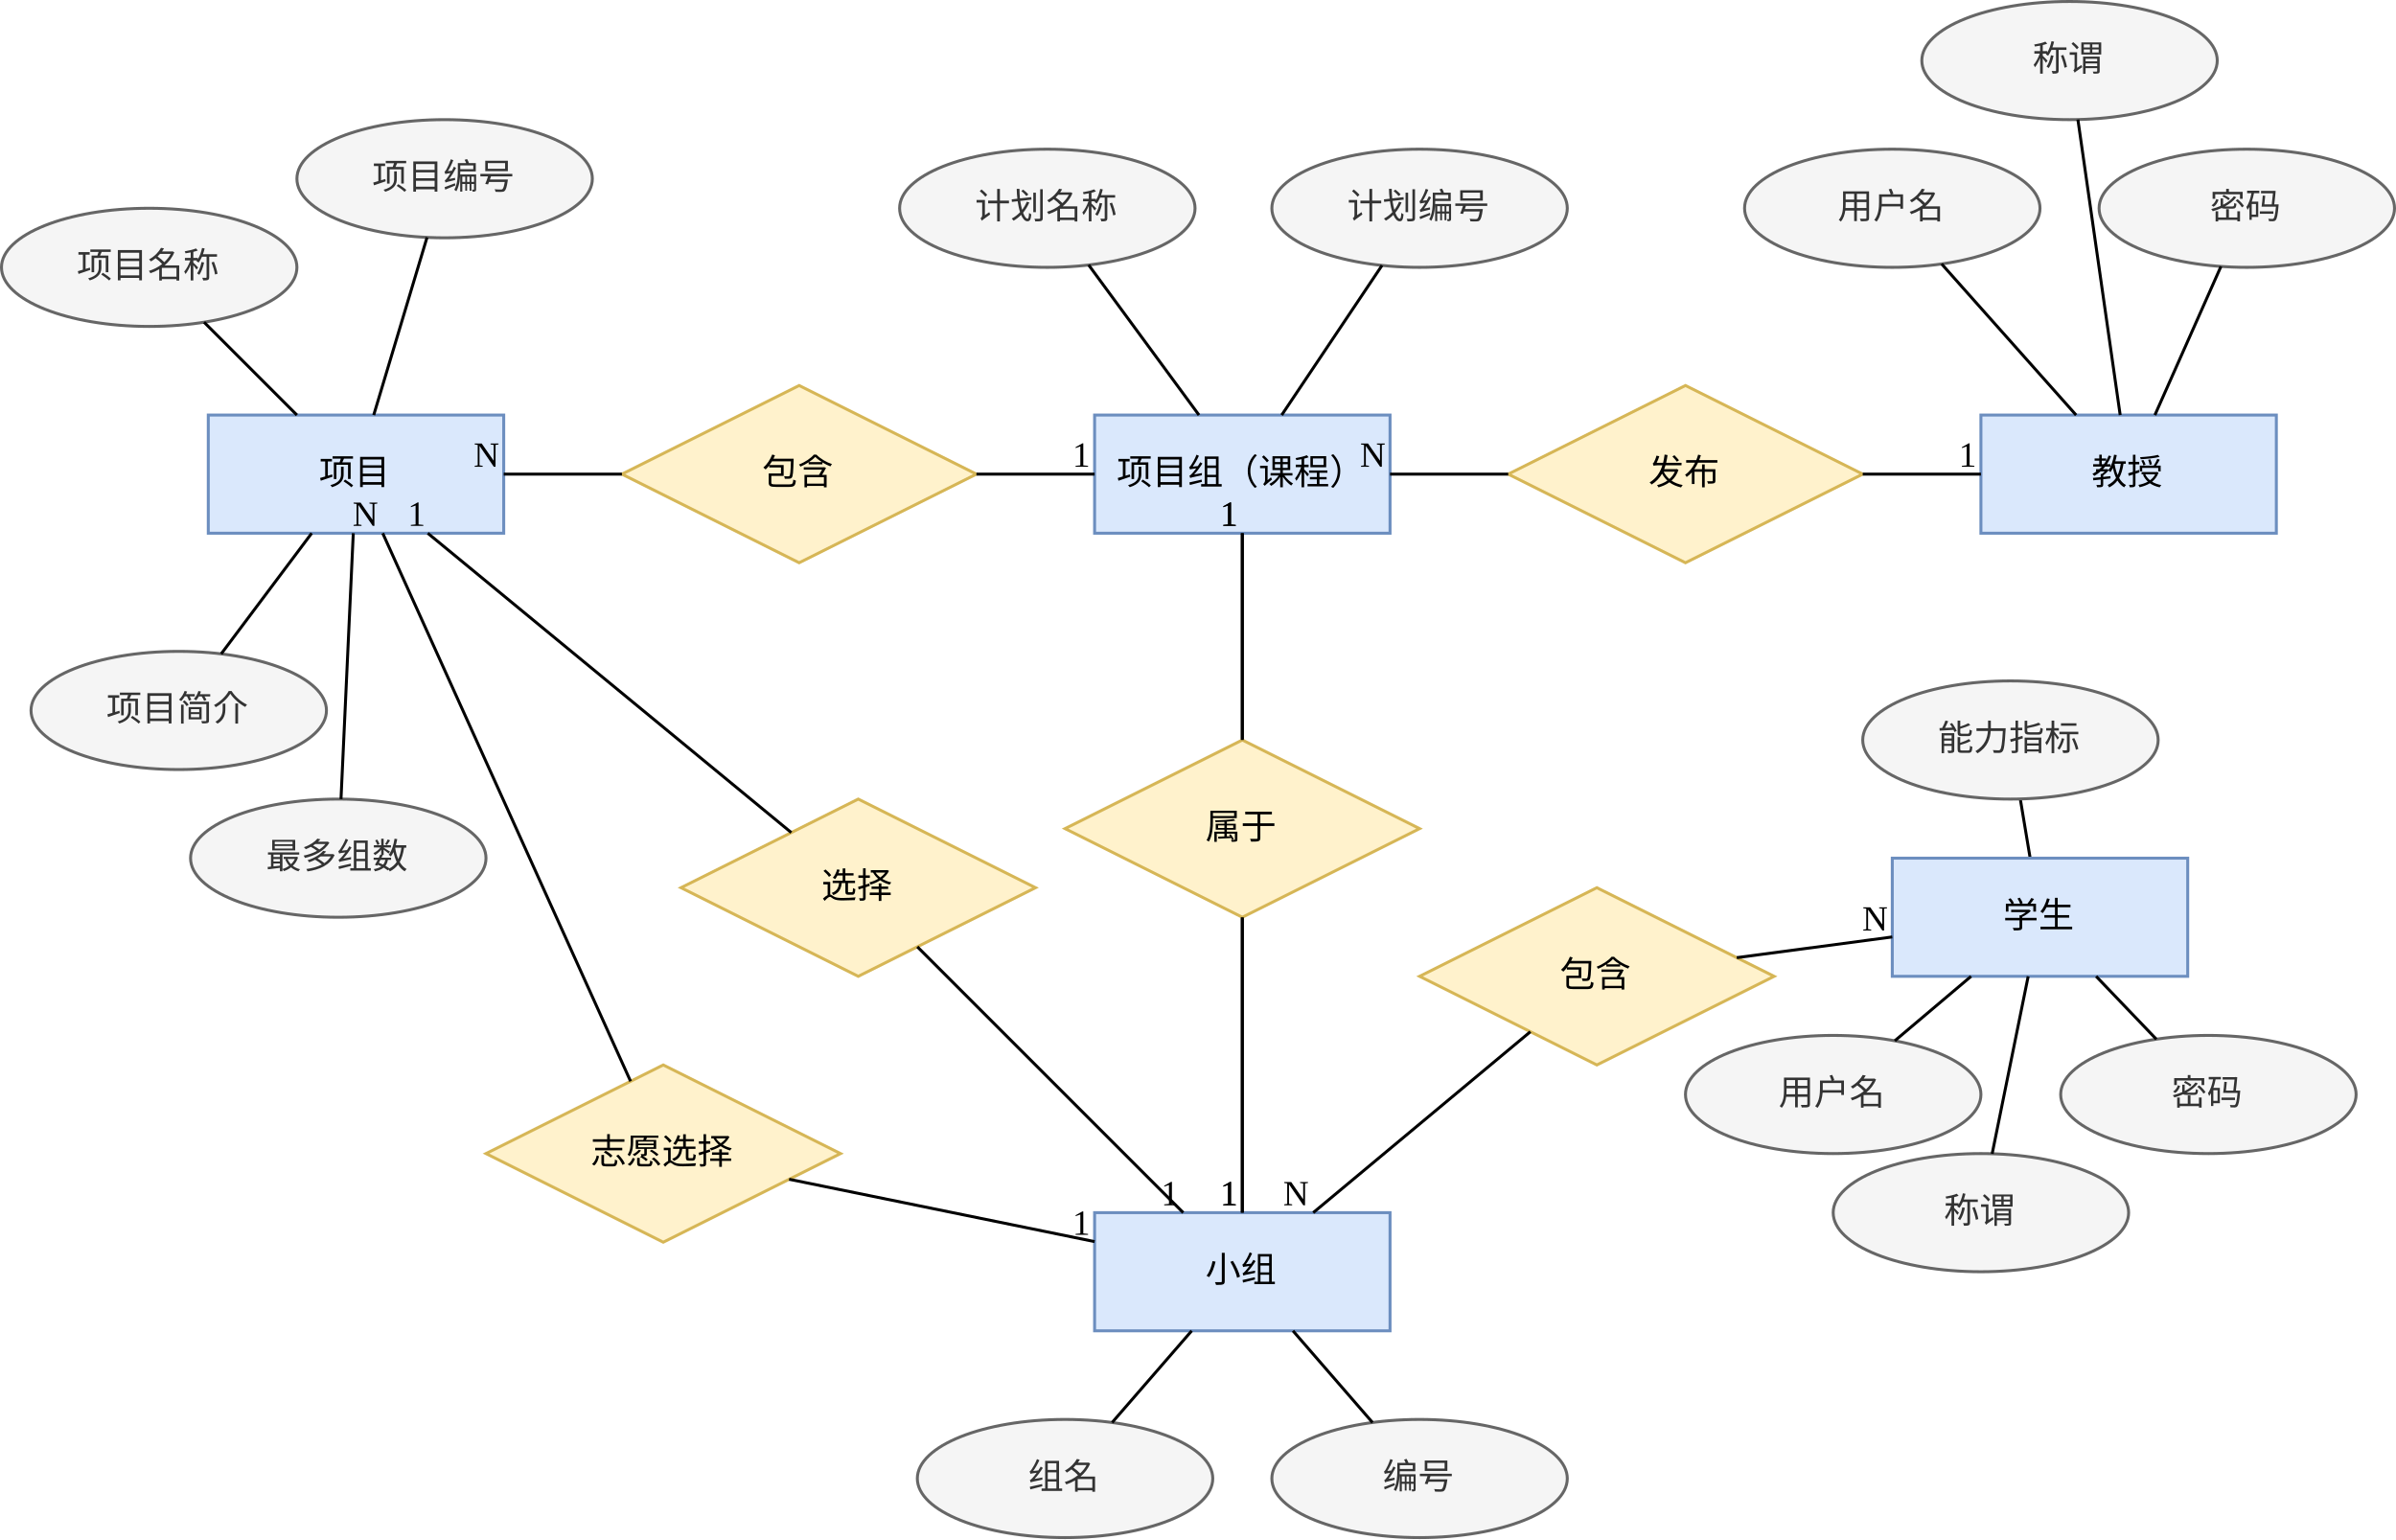
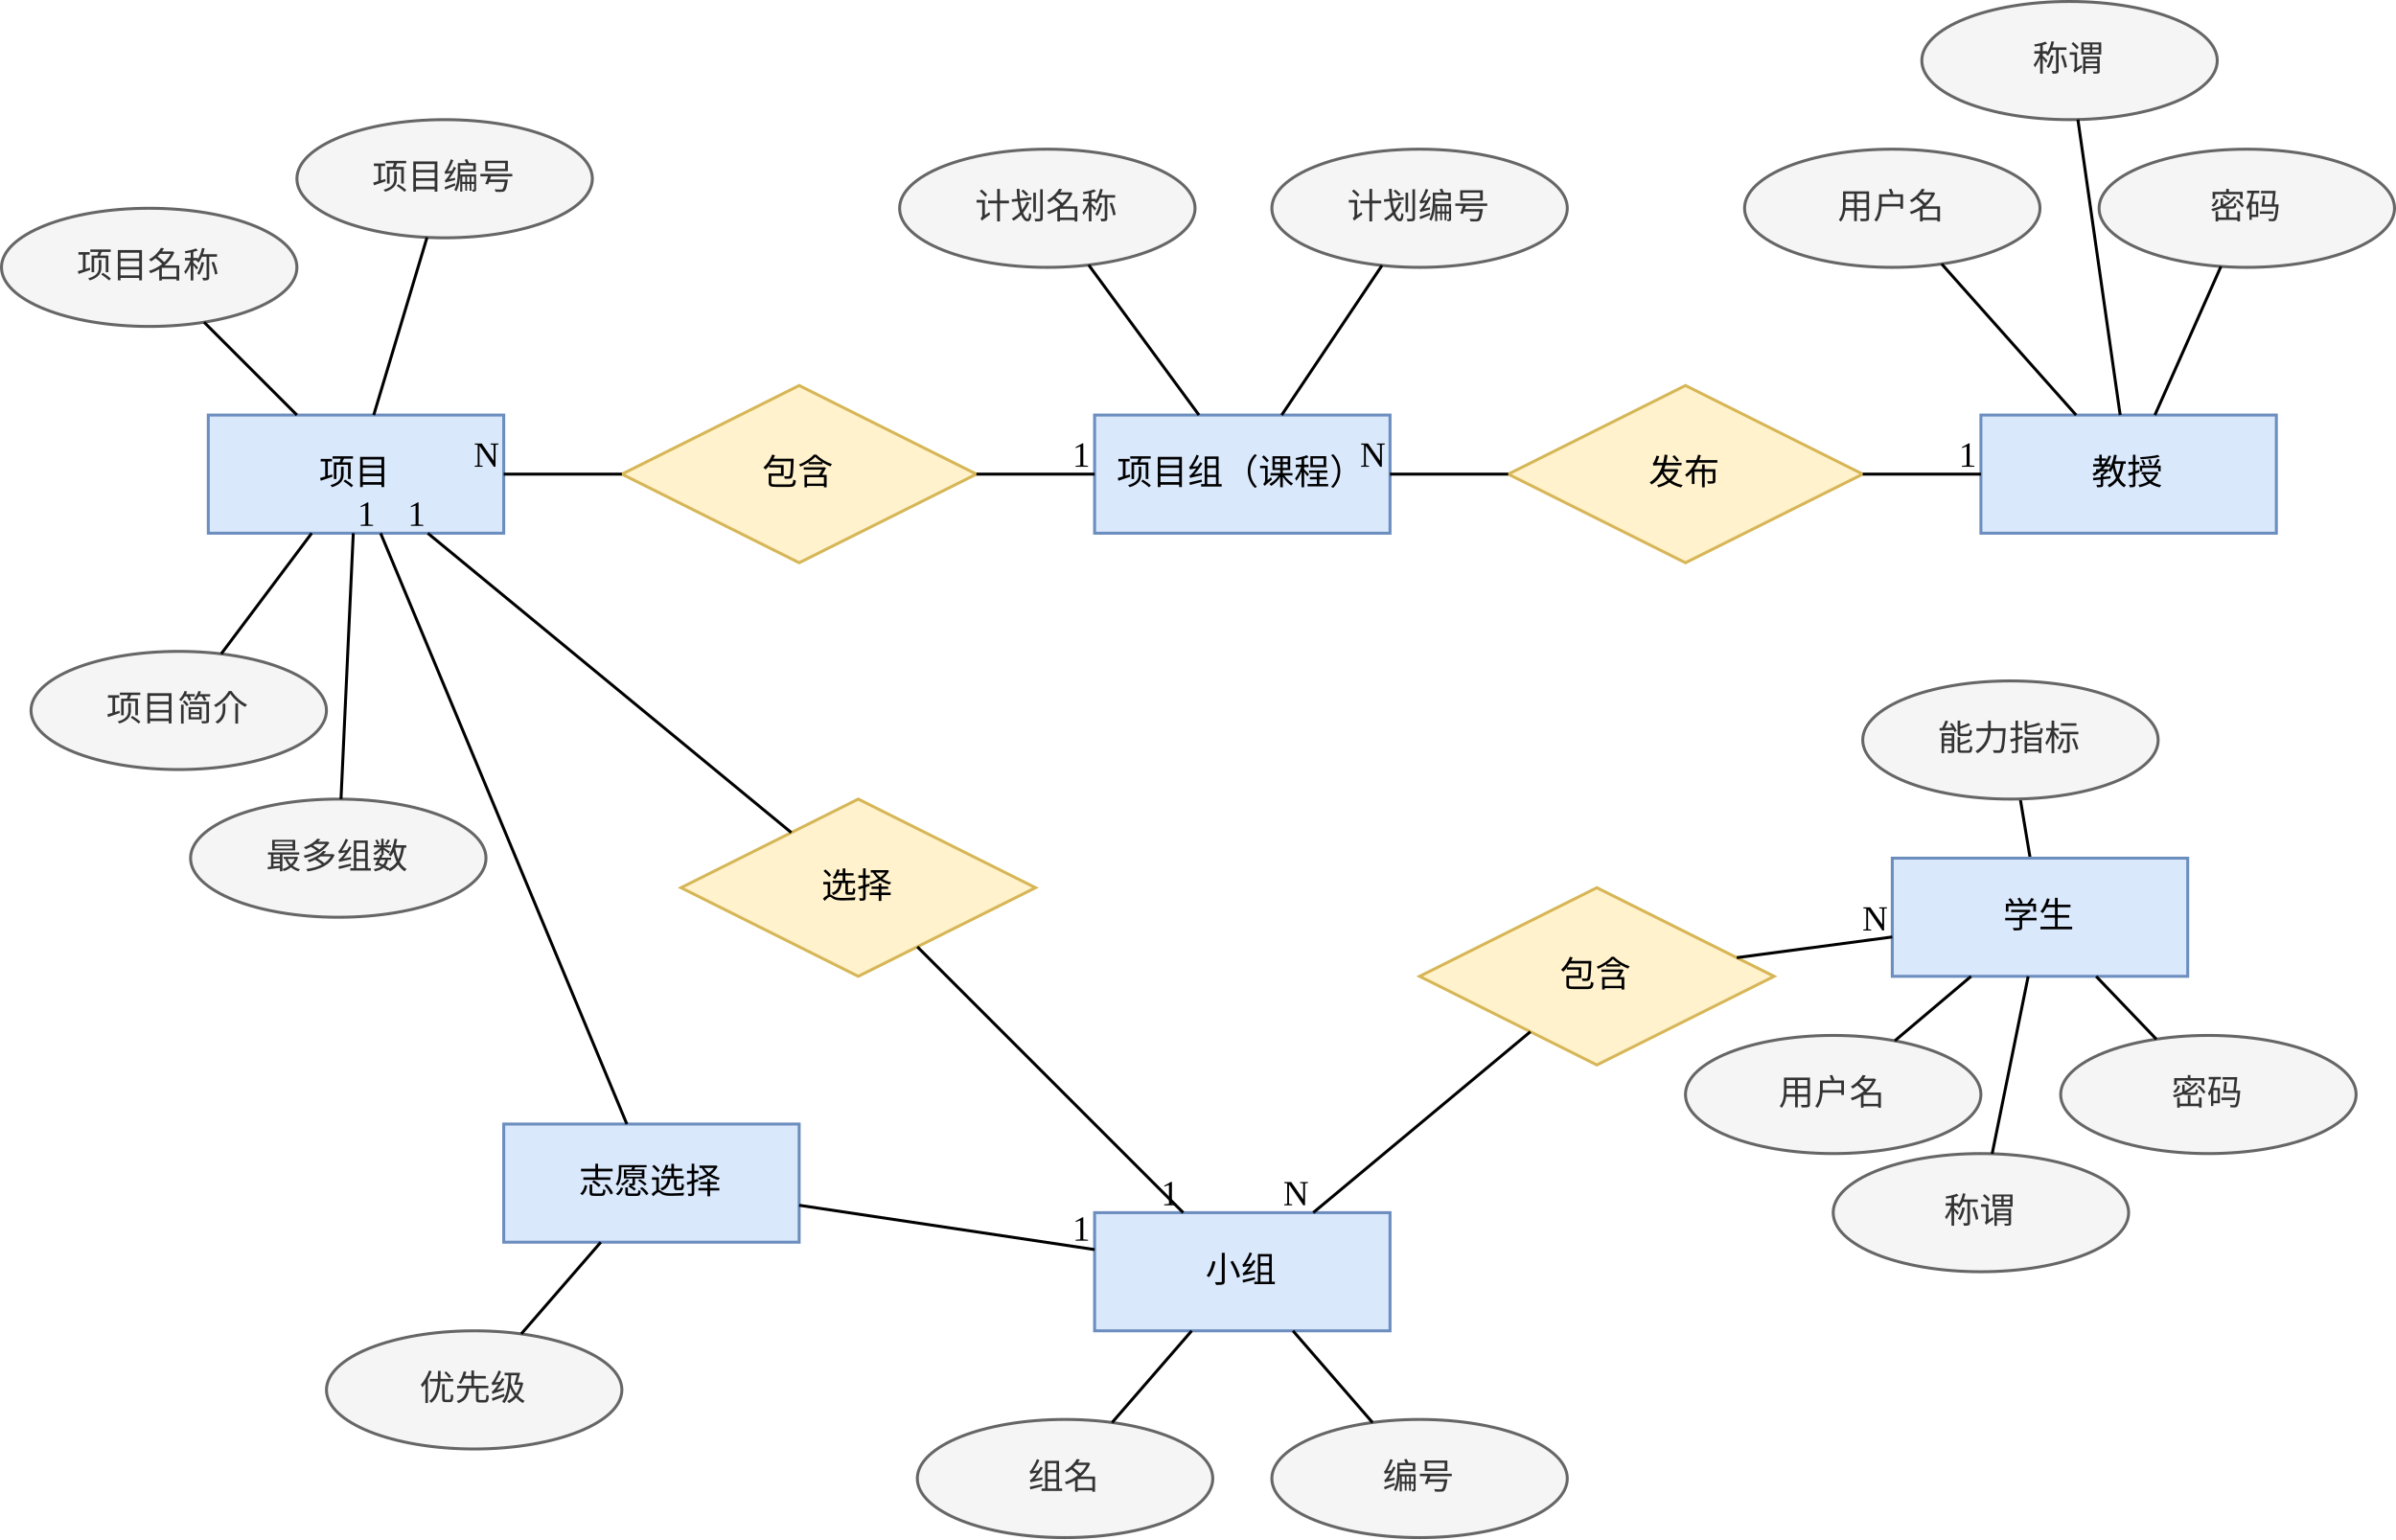
<svg xmlns="http://www.w3.org/2000/svg" version="1.1" width="811px" height="521px" viewBox="-0.5 -0.5 811 521">
  <defs />
  <style>
    text {
        font-family: "Times New Roman", SimSun, sans-serif;
        font-size: 12px;
    }
    </style>
  <g>
    <rect x="70" y="140" width="100" height="40" fill="#dae8fc" stroke="#6c8ebf" pointer-events="all" />
    <g transform="translate(-0.5 -0.5)">
      <text x="120" y="164" fill="#000000" text-anchor="middle">项目</text>
    </g>
    <rect x="370" y="140" width="100" height="40" fill="#dae8fc" stroke="#6c8ebf" pointer-events="all" />
    <g transform="translate(-0.5 -0.5)">
      <text x="420" y="164" fill="#000000" text-anchor="middle">项目组（课程）</text>
    </g>
    <rect x="670" y="140" width="100" height="40" fill="#dae8fc" stroke="#6c8ebf" pointer-events="all" />
    <g transform="translate(-0.5 -0.5)">
      <text x="720" y="164" fill="#000000" text-anchor="middle">教授</text>
    </g>
    <path d="M 570 130 L 630 160 L 570 190 L 510 160 Z" fill="#fff2cc" stroke="#d6b656" stroke-miterlimit="10" pointer-events="all" />
    <g transform="translate(-0.5 -0.5)">
      <text x="570" y="164" fill="#000000" text-anchor="middle">发布</text>
    </g>
    <path d="M 270 130 L 330 160 L 270 190 L 210 160 Z" fill="#fff2cc" stroke="#d6b656" stroke-miterlimit="10" pointer-events="all" />
    <g transform="translate(-0.5 -0.5)">
      <text x="270" y="164" fill="#000000" text-anchor="middle">包含</text>
    </g>
    <ellipse cx="114" cy="290" rx="50" ry="20" fill="#f5f5f5" stroke="#666666" pointer-events="all" />
    <g transform="translate(-0.5 -0.5)">
      <text x="114" y="294" fill="#333333" text-anchor="middle">最多组数</text>
    </g>
    <ellipse cx="150" cy="60" rx="50" ry="20" fill="#f5f5f5" stroke="#666666" pointer-events="all" />
    <g transform="translate(-0.5 -0.5)">
      <text x="150" y="64" fill="#333333" text-anchor="middle">项目编号</text>
    </g>
    <ellipse cx="60" cy="240" rx="50" ry="20" fill="#f5f5f5" stroke="#666666" pointer-events="all" />
    <g transform="translate(-0.5 -0.5)">
      <text x="60" y="244" fill="#333333" text-anchor="middle">项目简介</text>
    </g>
    <ellipse cx="50" cy="90" rx="50" ry="20" fill="#f5f5f5" stroke="#666666" pointer-events="all" />
    <g transform="translate(-0.5 -0.5)">
      <text x="50" y="94" fill="#333333" text-anchor="middle">项目名称</text>
    </g>
    <path d="M 144.04 79.86 L 126 140" fill="none" stroke="#000000" stroke-miterlimit="10" pointer-events="stroke" />
    <path d="M 68.57 108.57 L 100 140" fill="none" stroke="#000000" stroke-miterlimit="10" pointer-events="stroke" />
    <path d="M 74.37 220.84 L 105 180" fill="none" stroke="#000000" stroke-miterlimit="10" pointer-events="stroke" />
    <path d="M 119.08 180 L 114.92 270" fill="none" stroke="#000000" stroke-miterlimit="10" pointer-events="stroke" />
    <path d="M 210 160 L 170 160" fill="none" stroke="#000000" stroke-miterlimit="10" pointer-events="stroke" />
    <g transform="translate(-0.5 -0.5)">
      <text x="169" y="158" fill="#000000" text-anchor="end">N</text>
    </g>
    <path d="M 330 160 L 370 160" fill="none" stroke="#000000" stroke-miterlimit="10" pointer-events="stroke" />
    <g transform="translate(-0.5 -0.5)">
      <text x="369" y="158" fill="#000000" text-anchor="end">1</text>
    </g>
    <path d="M 630 160 L 670 160" fill="none" stroke="#000000" stroke-miterlimit="10" pointer-events="stroke" />
    <g transform="translate(-0.5 -0.5)">
      <text x="669" y="158" fill="#000000" text-anchor="end">1</text>
    </g>
    <path d="M 510 160 L 470 160" fill="none" stroke="#000000" stroke-miterlimit="10" pointer-events="stroke" />
    <g transform="translate(-0.5 -0.5)">
      <text x="469" y="158" fill="#000000" text-anchor="end">N</text>
    </g>
    <ellipse cx="354" cy="70" rx="50" ry="20" fill="#f5f5f5" stroke="#666666" pointer-events="all" />
    <g transform="translate(-0.5 -0.5)">
      <text x="354" y="74" fill="#333333" text-anchor="middle">计划名称</text>
    </g>
    <ellipse cx="480" cy="70" rx="50" ry="20" fill="#f5f5f5" stroke="#666666" pointer-events="all" />
    <g transform="translate(-0.5 -0.5)">
      <text x="480" y="74" fill="#333333" text-anchor="middle">计划编号</text>
    </g>
    <path d="M 367.99 89.2 L 405.33 140" fill="none" stroke="#000000" stroke-miterlimit="10" pointer-events="stroke" />
    <path d="M 467.29 89.34 L 433.33 140" fill="none" stroke="#000000" stroke-miterlimit="10" pointer-events="stroke" />
    <ellipse cx="640" cy="70" rx="50" ry="20" fill="#f5f5f5" stroke="#666666" pointer-events="all" />
    <g transform="translate(-0.5 -0.5)">
      <text x="640" y="74" fill="#333333" text-anchor="middle">用户名</text>
    </g>
    <ellipse cx="700" cy="20" rx="50" ry="20" fill="#f5f5f5" stroke="#666666" pointer-events="all" />
    <g transform="translate(-0.5 -0.5)">
      <text x="700" y="24" fill="#333333" text-anchor="middle">称谓</text>
    </g>
    <ellipse cx="760" cy="70" rx="50" ry="20" fill="#f5f5f5" stroke="#666666" pointer-events="all" />
    <g transform="translate(-0.5 -0.5)">
      <text x="760" y="74" fill="#333333" text-anchor="middle">密码</text>
    </g>
    <path d="M 702.83 39.97 L 717.14 140" fill="none" stroke="#000000" stroke-miterlimit="10" pointer-events="stroke" />
    <path d="M 728.89 140 L 751.25 89.69" fill="none" stroke="#000000" stroke-miterlimit="10" pointer-events="stroke" />
    <path d="M 656.7 88.85 L 702.22 140" fill="none" stroke="#000000" stroke-miterlimit="10" pointer-events="stroke" />
-     <path d="M 224 360 L 284 390 L 224 420 L 164 390 Z" fill="#fff2cc" stroke="#d6b656" stroke-miterlimit="10" pointer-events="all" />
-     <g transform="translate(-0.5 -0.5)">
-       <text x="224" y="394" fill="#000000" text-anchor="middle">志愿选择</text>
-     </g>
    <path d="M 290 270 L 350 300 L 290 330 L 230 300 Z" fill="#fff2cc" stroke="#d6b656" stroke-miterlimit="10" pointer-events="all" />
    <g transform="translate(-0.5 -0.5)">
      <text x="290" y="304" fill="#000000" text-anchor="middle">选择</text>
    </g>
    <rect x="370" y="410" width="100" height="40" fill="#dae8fc" stroke="#6c8ebf" pointer-events="all" />
    <g transform="translate(-0.5 -0.5)">
      <text x="420" y="434" fill="#000000" text-anchor="middle">小组</text>
    </g>
    <path d="M 686.67 290 L 683.33 269.96" fill="none" stroke="#000000" stroke-miterlimit="10" pointer-events="stroke" />
    <path d="M 310 320 L 400 410" fill="none" stroke="#000000" stroke-miterlimit="10" pointer-events="stroke" />
    <g transform="translate(-0.5 -0.5)">
      <text x="399" y="408" fill="#000000" text-anchor="end">1</text>
    </g>
    <path d="M 267.33 281.33 L 144.29 180" fill="none" stroke="#000000" stroke-miterlimit="10" pointer-events="stroke" />
    <g transform="translate(-0.5 -0.5)">
      <text x="144" y="178" fill="#000000" text-anchor="end">1</text>
-     </g>
-     <path d="M 212.94 365.53 L 129.04 180" fill="none" stroke="#000000" stroke-miterlimit="10" pointer-events="stroke" />
-     <g transform="translate(-0.5 -0.5)">
-       <text x="128" y="178" fill="#000000" text-anchor="end">N</text>
-     </g>
-     <path d="M 266.61 398.7 L 370 419.8" fill="none" stroke="#000000" stroke-miterlimit="10" pointer-events="stroke" />
-     <g transform="translate(-0.5 -0.5)">
-       <text x="369" y="418" fill="#000000" text-anchor="end">1</text>
    </g>
    <path d="M 540 300 L 600 330 L 540 360 L 480 330 Z" fill="#fff2cc" stroke="#d6b656" stroke-miterlimit="10" pointer-events="all" />
    <g transform="translate(-0.5 -0.5)">
      <text x="540" y="334" fill="#000000" text-anchor="middle">包含</text>
    </g>
    <rect x="640" y="290" width="100" height="40" fill="#dae8fc" stroke="#6c8ebf" pointer-events="all" />
    <g transform="translate(-0.5 -0.5)">
      <text x="690" y="314" fill="#000000" text-anchor="middle">学生</text>
    </g>
    <path d="M 517.5 348.75 L 444 410" fill="none" stroke="#000000" stroke-miterlimit="10" pointer-events="stroke" />
    <g transform="translate(-0.5 -0.5)">
      <text x="443" y="408" fill="#000000" text-anchor="end">N</text>
    </g>
    <path d="M 587.37 323.68 L 640 316.67" fill="none" stroke="#000000" stroke-miterlimit="10" pointer-events="stroke" />
    <g transform="translate(-0.5 -0.5)">
      <text x="639" y="315" fill="#000000" text-anchor="end">N</text>
    </g>
    <ellipse cx="620" cy="370" rx="50" ry="20" fill="#f5f5f5" stroke="#666666" pointer-events="all" />
    <g transform="translate(-0.5 -0.5)">
      <text x="620" y="374" fill="#333333" text-anchor="middle">用户名</text>
    </g>
    <ellipse cx="670" cy="410" rx="50" ry="20" fill="#f5f5f5" stroke="#666666" pointer-events="all" />
    <g transform="translate(-0.5 -0.5)">
      <text x="670" y="414" fill="#333333" text-anchor="middle">称谓</text>
    </g>
    <ellipse cx="747" cy="370" rx="50" ry="20" fill="#f5f5f5" stroke="#666666" pointer-events="all" />
    <g transform="translate(-0.5 -0.5)">
      <text x="747" y="374" fill="#333333" text-anchor="middle">密码</text>
    </g>
    <ellipse cx="680" cy="250" rx="50" ry="20" fill="#f5f5f5" stroke="#666666" pointer-events="all" />
    <g transform="translate(-0.5 -0.5)">
      <text x="680" y="254" fill="#333333" text-anchor="middle">能力指标</text>
    </g>
-     <path d="M 420 310 L 420 410" fill="none" stroke="#000000" stroke-miterlimit="10" pointer-events="stroke" />
-     <g transform="translate(-0.5 -0.5)">
-       <text x="419" y="408" fill="#000000" text-anchor="end">1</text>
-     </g>
-     <path d="M 420 250 L 420 180" fill="none" stroke="#000000" stroke-miterlimit="10" pointer-events="stroke" />
-     <g transform="translate(-0.5 -0.5)">
-       <text x="419" y="178" fill="#000000" text-anchor="end">1</text>
-     </g>
    <path d="M 640.85 351.82 L 666.67 330" fill="none" stroke="#000000" stroke-miterlimit="10" pointer-events="stroke" />
    <path d="M 673.81 390.06 L 686 330" fill="none" stroke="#000000" stroke-miterlimit="10" pointer-events="stroke" />
    <path d="M 729.38 351.28 L 709 330" fill="none" stroke="#000000" stroke-miterlimit="10" pointer-events="stroke" />
    <ellipse cx="360" cy="500" rx="50" ry="20" fill="#f5f5f5" stroke="#666666" pointer-events="all" />
    <g transform="translate(-0.5 -0.5)">
      <text x="360" y="504" fill="#333333" text-anchor="middle">组名</text>
    </g>
    <ellipse cx="480" cy="500" rx="50" ry="20" fill="#f5f5f5" stroke="#666666" pointer-events="all" />
    <g transform="translate(-0.5 -0.5)">
      <text x="480" y="504" fill="#333333" text-anchor="middle">编号</text>
    </g>
    <path d="M 375.93 481.04 L 402.86 450" fill="none" stroke="#000000" stroke-miterlimit="10" pointer-events="stroke" />
    <path d="M 464.07 481.04 L 437.14 450" fill="none" stroke="#000000" stroke-miterlimit="10" pointer-events="stroke" />
-     <path d="M 420 250 L 480 280 L 420 310 L 360 280 Z" fill="#fff2cc" stroke="#d6b656" stroke-miterlimit="10" pointer-events="all" />
+     <rect x="170" y="380" width="100" height="40" fill="#dae8fc" stroke="#6c8ebf" pointer-events="all" />
    <g transform="translate(-0.5 -0.5)">
-       <text x="420" y="284" fill="#000000" text-anchor="middle">属于</text>
+       <text x="220" y="404" fill="#000000" text-anchor="middle">志愿选择</text>
    </g>
-     <path d="M 420 310 L 420 410" fill="none" stroke="#000000" stroke-miterlimit="10" pointer-events="stroke" />
+     <ellipse cx="160" cy="470" rx="50" ry="20" fill="#f5f5f5" stroke="#666666" pointer-events="all" />
    <g transform="translate(-0.5 -0.5)">
-       <text x="419" y="408" fill="#000000" text-anchor="end">1</text>
+       <text x="160" y="474" fill="#333333" text-anchor="middle">优先级</text>
    </g>
-     <path d="M 420 250 L 420 180" fill="none" stroke="#000000" stroke-miterlimit="10" pointer-events="stroke" />
+     <path d="M 175.93 451.04 L 202.86 420" fill="none" stroke="#000000" stroke-miterlimit="10" pointer-events="stroke" />
+     <path d="M 211.67 380 L 128.33 180" fill="none" stroke="#000000" stroke-miterlimit="10" pointer-events="stroke" />
    <g transform="translate(-0.5 -0.5)">
-       <text x="419" y="178" fill="#000000" text-anchor="end">1</text>
+       <text x="127" y="178" fill="#000000" text-anchor="end">1</text>
+     </g>
+     <path d="M 270 407.5 L 370 422.5" fill="none" stroke="#000000" stroke-miterlimit="10" pointer-events="stroke" />
+     <g transform="translate(-0.5 -0.5)">
+       <text x="369" y="420" fill="#000000" text-anchor="end">1</text>
    </g>
  </g>
</svg>
